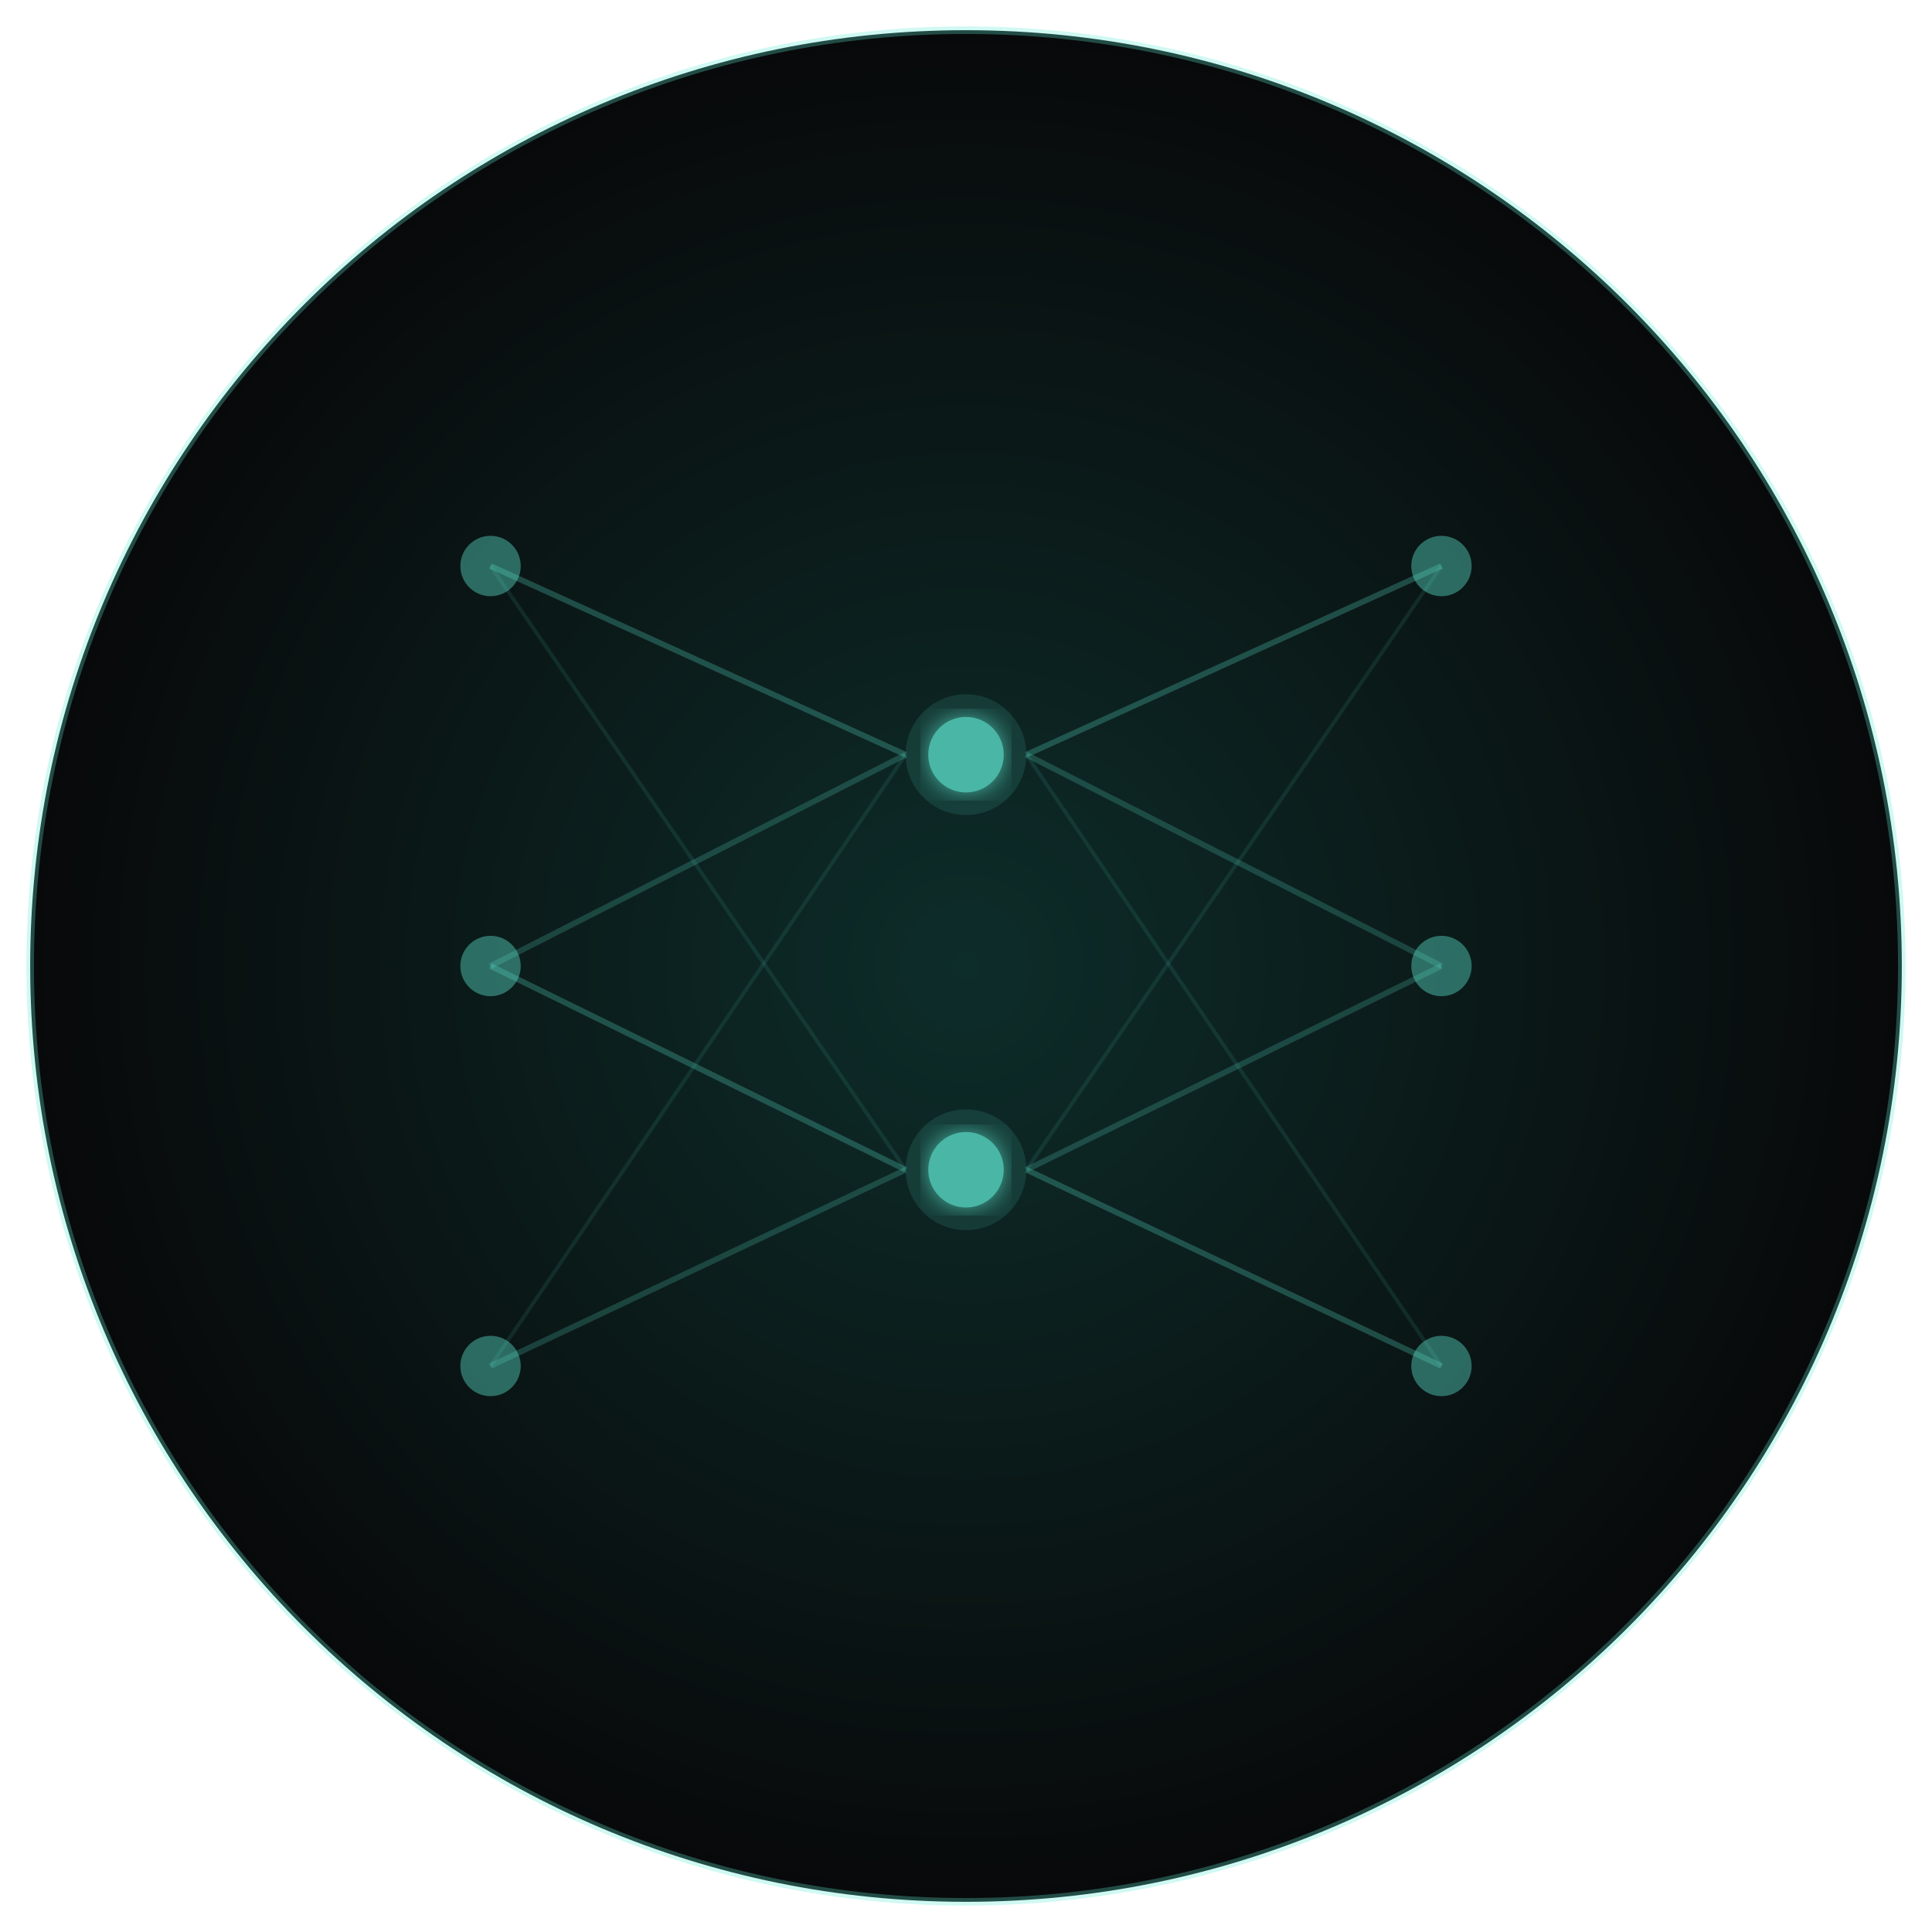
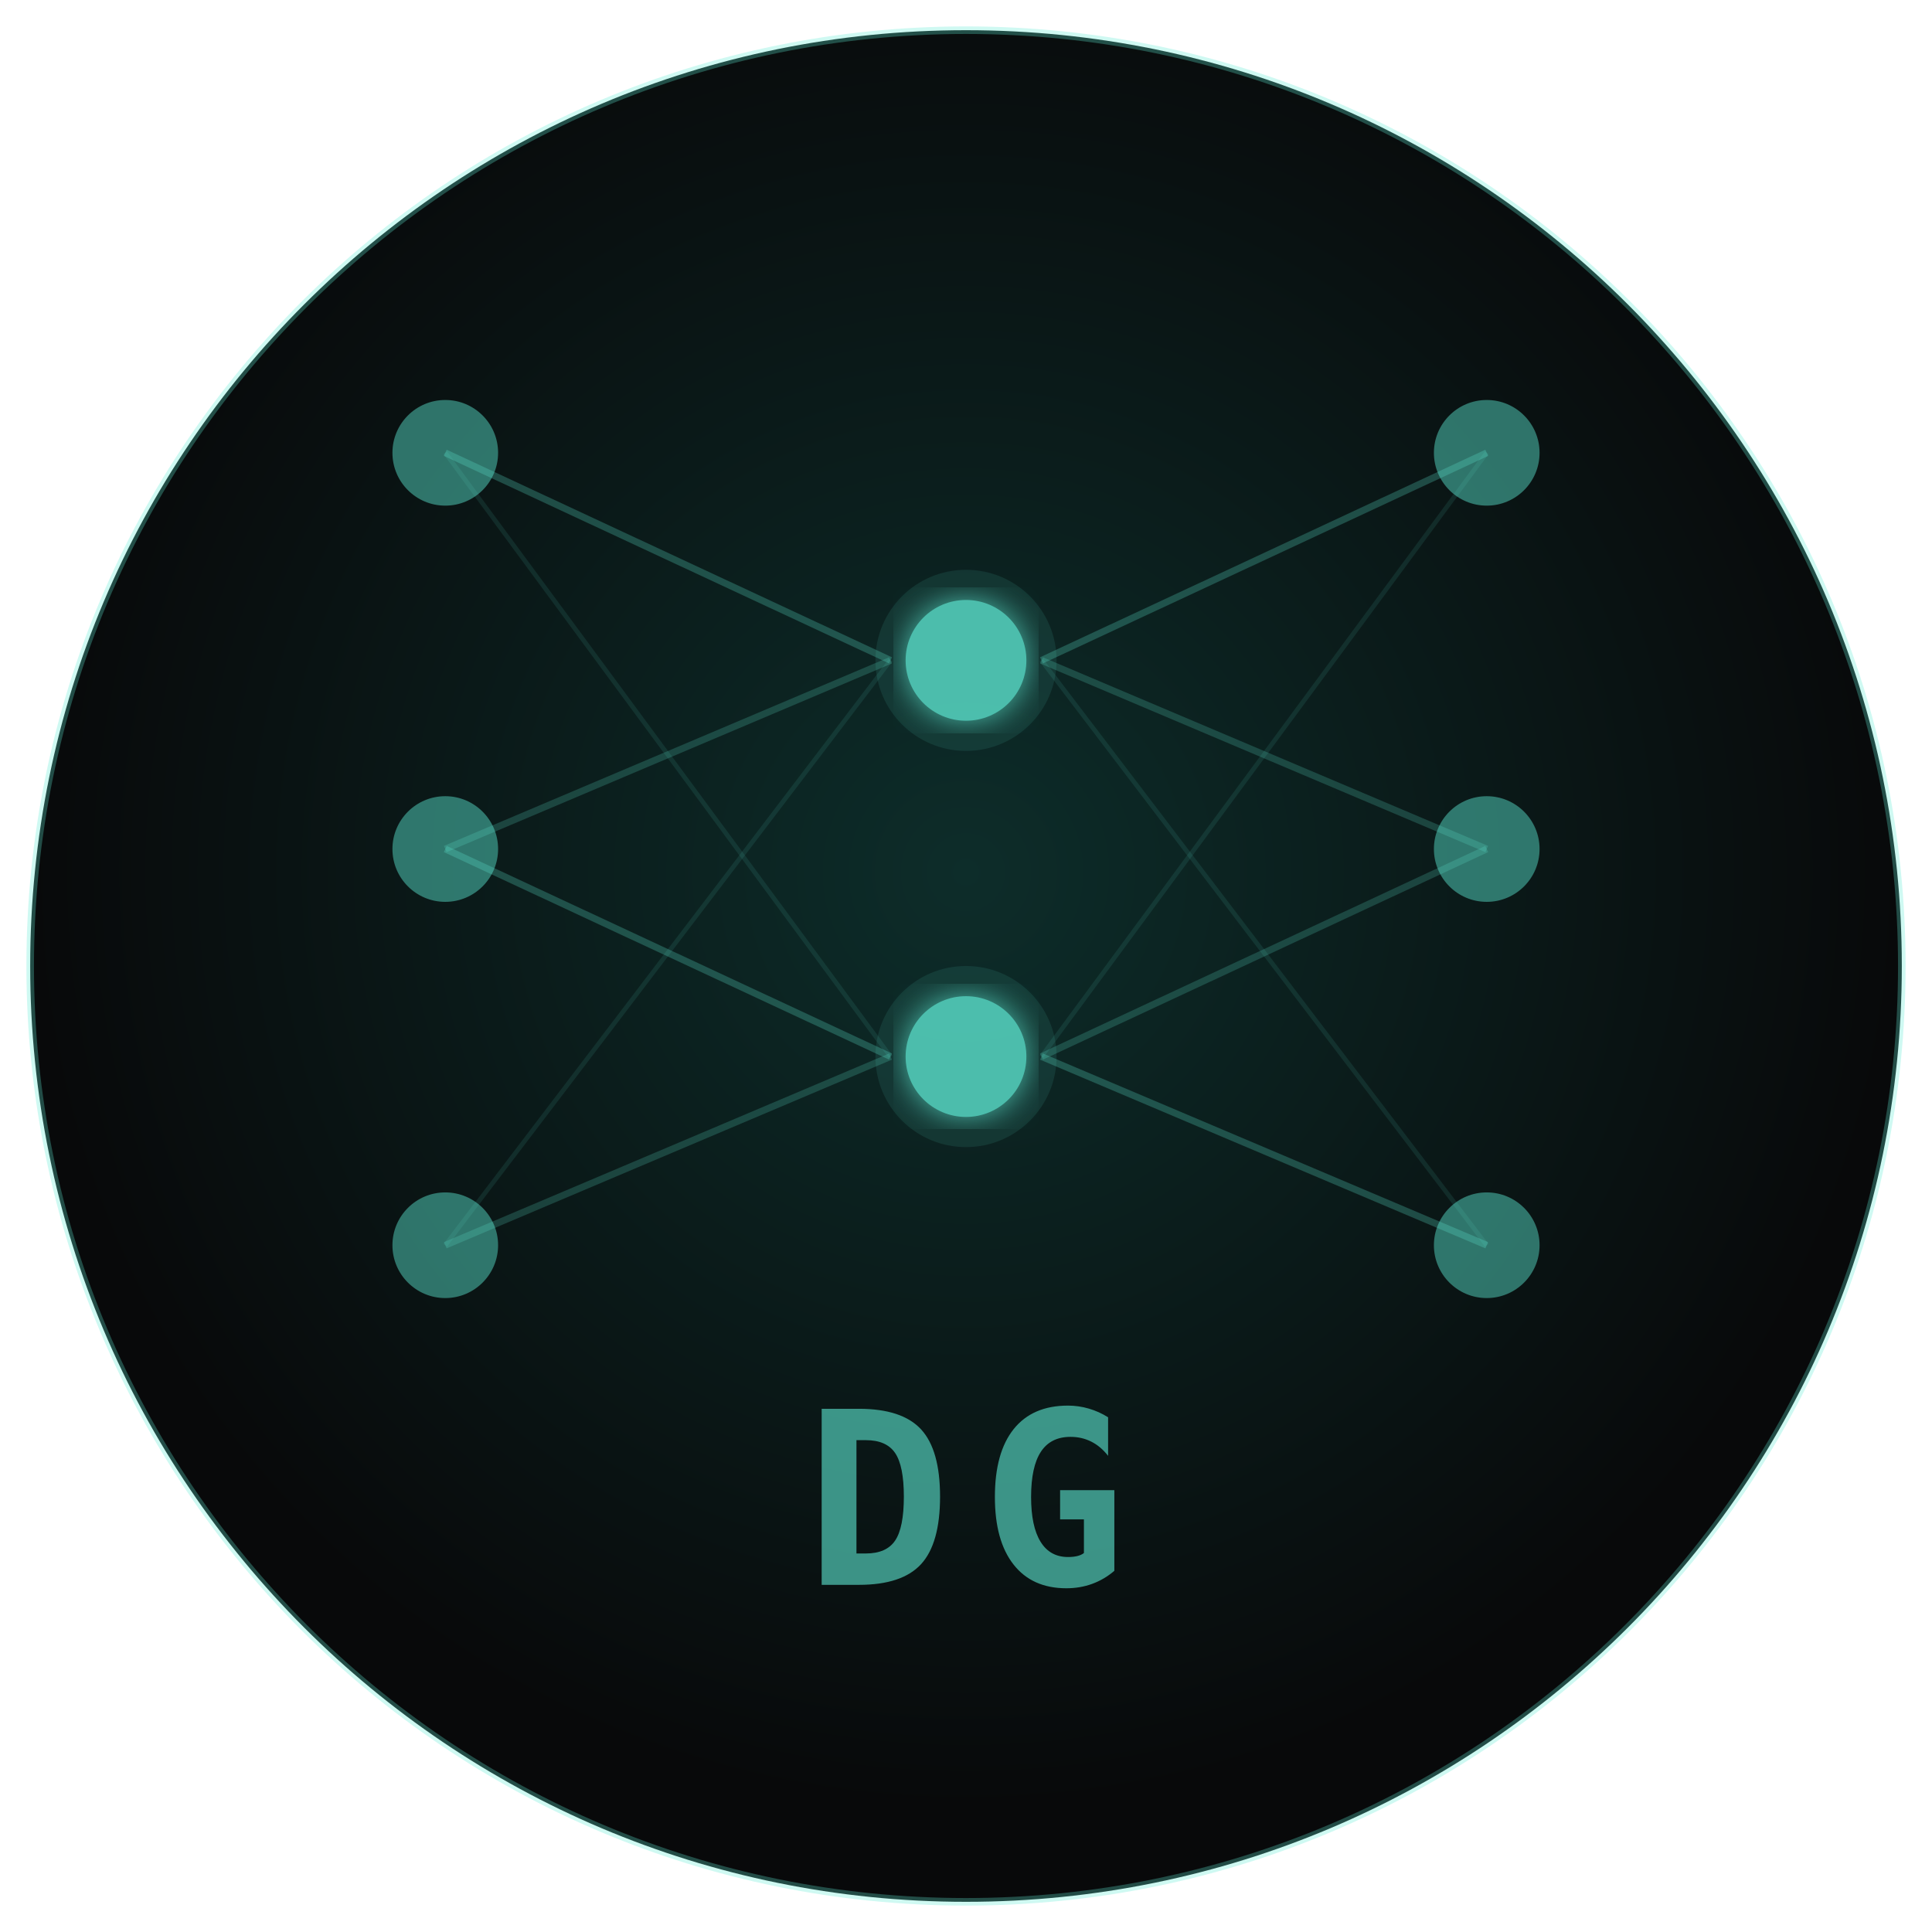
<svg xmlns="http://www.w3.org/2000/svg" viewBox="0 0 512 512" width="512" height="512">
  <defs>
-     <radialGradient id="bg-glow" cx="50%" cy="50%" r="50%">
+     <radialGradient id="bg-glow" cx="50%" cy="45%" r="50%">
      <stop offset="0%" stop-color="#0d2d2a" />
      <stop offset="100%" stop-color="#08090a" />
    </radialGradient>
    <filter id="glow">
-       <feGaussianBlur stdDeviation="3" result="blur" />
+       <feGaussianBlur stdDeviation="4" result="blur" />
      <feMerge>
        <feMergeNode in="blur" />
        <feMergeNode in="SourceGraphic" />
      </feMerge>
    </filter>
  </defs>
  <circle cx="256" cy="256" r="248" fill="url(#bg-glow)" />
  <circle cx="256" cy="256" r="248" fill="none" stroke="#5eead4" stroke-width="2" opacity="0.3" />
-   <line x1="130" y1="150" x2="240" y2="200" stroke="#5eead4" stroke-width="1.5" opacity="0.25" />
-   <line x1="130" y1="150" x2="240" y2="310" stroke="#5eead4" stroke-width="1" opacity="0.1" />
-   <line x1="130" y1="256" x2="240" y2="200" stroke="#5eead4" stroke-width="1.5" opacity="0.2" />
-   <line x1="130" y1="256" x2="240" y2="310" stroke="#5eead4" stroke-width="1.5" opacity="0.25" />
-   <line x1="130" y1="362" x2="240" y2="200" stroke="#5eead4" stroke-width="1" opacity="0.1" />
-   <line x1="130" y1="362" x2="240" y2="310" stroke="#5eead4" stroke-width="1.5" opacity="0.2" />
-   <line x1="272" y1="200" x2="382" y2="150" stroke="#5eead4" stroke-width="1.5" opacity="0.25" />
-   <line x1="272" y1="200" x2="382" y2="256" stroke="#5eead4" stroke-width="1.5" opacity="0.2" />
-   <line x1="272" y1="200" x2="382" y2="362" stroke="#5eead4" stroke-width="1" opacity="0.1" />
-   <line x1="272" y1="310" x2="382" y2="150" stroke="#5eead4" stroke-width="1" opacity="0.1" />
-   <line x1="272" y1="310" x2="382" y2="256" stroke="#5eead4" stroke-width="1.5" opacity="0.2" />
-   <line x1="272" y1="310" x2="382" y2="362" stroke="#5eead4" stroke-width="1.5" opacity="0.25" />
-   <circle cx="130" cy="150" r="8" fill="#5eead4" opacity="0.4" />
-   <circle cx="130" cy="256" r="8" fill="#5eead4" opacity="0.4" />
-   <circle cx="130" cy="362" r="8" fill="#5eead4" opacity="0.4" />
-   <circle cx="256" cy="200" r="16" fill="#5eead4" opacity="0.12" />
-   <circle cx="256" cy="200" r="10" fill="#5eead4" opacity="0.7" filter="url(#glow)">
-     <animate attributeName="opacity" values="0.7;1;0.7" dur="3s" repeatCount="indefinite" />
+   <line x1="118" y1="120" x2="236" y2="175" stroke="#5eead4" stroke-width="1.8" opacity="0.25" />
+   <line x1="118" y1="120" x2="236" y2="280" stroke="#5eead4" stroke-width="1.2" opacity="0.1" />
+   <line x1="118" y1="225" x2="236" y2="175" stroke="#5eead4" stroke-width="1.8" opacity="0.2" />
+   <line x1="118" y1="225" x2="236" y2="280" stroke="#5eead4" stroke-width="1.8" opacity="0.25" />
+   <line x1="118" y1="330" x2="236" y2="175" stroke="#5eead4" stroke-width="1.2" opacity="0.1" />
+   <line x1="118" y1="330" x2="236" y2="280" stroke="#5eead4" stroke-width="1.8" opacity="0.2" />
+   <line x1="276" y1="175" x2="394" y2="120" stroke="#5eead4" stroke-width="1.8" opacity="0.25" />
+   <line x1="276" y1="175" x2="394" y2="225" stroke="#5eead4" stroke-width="1.8" opacity="0.2" />
+   <line x1="276" y1="175" x2="394" y2="330" stroke="#5eead4" stroke-width="1.2" opacity="0.1" />
+   <line x1="276" y1="280" x2="394" y2="120" stroke="#5eead4" stroke-width="1.2" opacity="0.1" />
+   <line x1="276" y1="280" x2="394" y2="225" stroke="#5eead4" stroke-width="1.8" opacity="0.2" />
+   <line x1="276" y1="280" x2="394" y2="330" stroke="#5eead4" stroke-width="1.8" opacity="0.25" />
+   <circle cx="118" cy="120" r="14" fill="#5eead4" opacity="0.45" />
+   <circle cx="118" cy="225" r="14" fill="#5eead4" opacity="0.45" />
+   <circle cx="118" cy="330" r="14" fill="#5eead4" opacity="0.45" />
+   <circle cx="256" cy="175" r="24" fill="#5eead4" opacity="0.1" />
+   <circle cx="256" cy="175" r="16" fill="#5eead4" opacity="0.75" filter="url(#glow)">
+     <animate attributeName="opacity" values="0.75;1;0.75" dur="3s" repeatCount="indefinite" />
  </circle>
-   <circle cx="256" cy="310" r="16" fill="#5eead4" opacity="0.12" />
-   <circle cx="256" cy="310" r="10" fill="#5eead4" opacity="0.7" filter="url(#glow)">
-     <animate attributeName="opacity" values="0.7;1;0.7" dur="3s" begin="1.5s" repeatCount="indefinite" />
+   <circle cx="256" cy="280" r="24" fill="#5eead4" opacity="0.1" />
+   <circle cx="256" cy="280" r="16" fill="#5eead4" opacity="0.75" filter="url(#glow)">
+     <animate attributeName="opacity" values="0.75;1;0.75" dur="3s" begin="1.5s" repeatCount="indefinite" />
  </circle>
-   <circle cx="382" cy="150" r="8" fill="#5eead4" opacity="0.4" />
-   <circle cx="382" cy="256" r="8" fill="#5eead4" opacity="0.4" />
-   <circle cx="382" cy="362" r="8" fill="#5eead4" opacity="0.4" />
+   <circle cx="394" cy="120" r="14" fill="#5eead4" opacity="0.45" />
+   <circle cx="394" cy="225" r="14" fill="#5eead4" opacity="0.45" />
+   <circle cx="394" cy="330" r="14" fill="#5eead4" opacity="0.45" />
+   <text x="256" y="420" text-anchor="middle" font-family="'Space Mono', monospace" font-weight="700" font-size="64" fill="#5eead4" opacity="0.6" letter-spacing="8">DG</text>
</svg>
